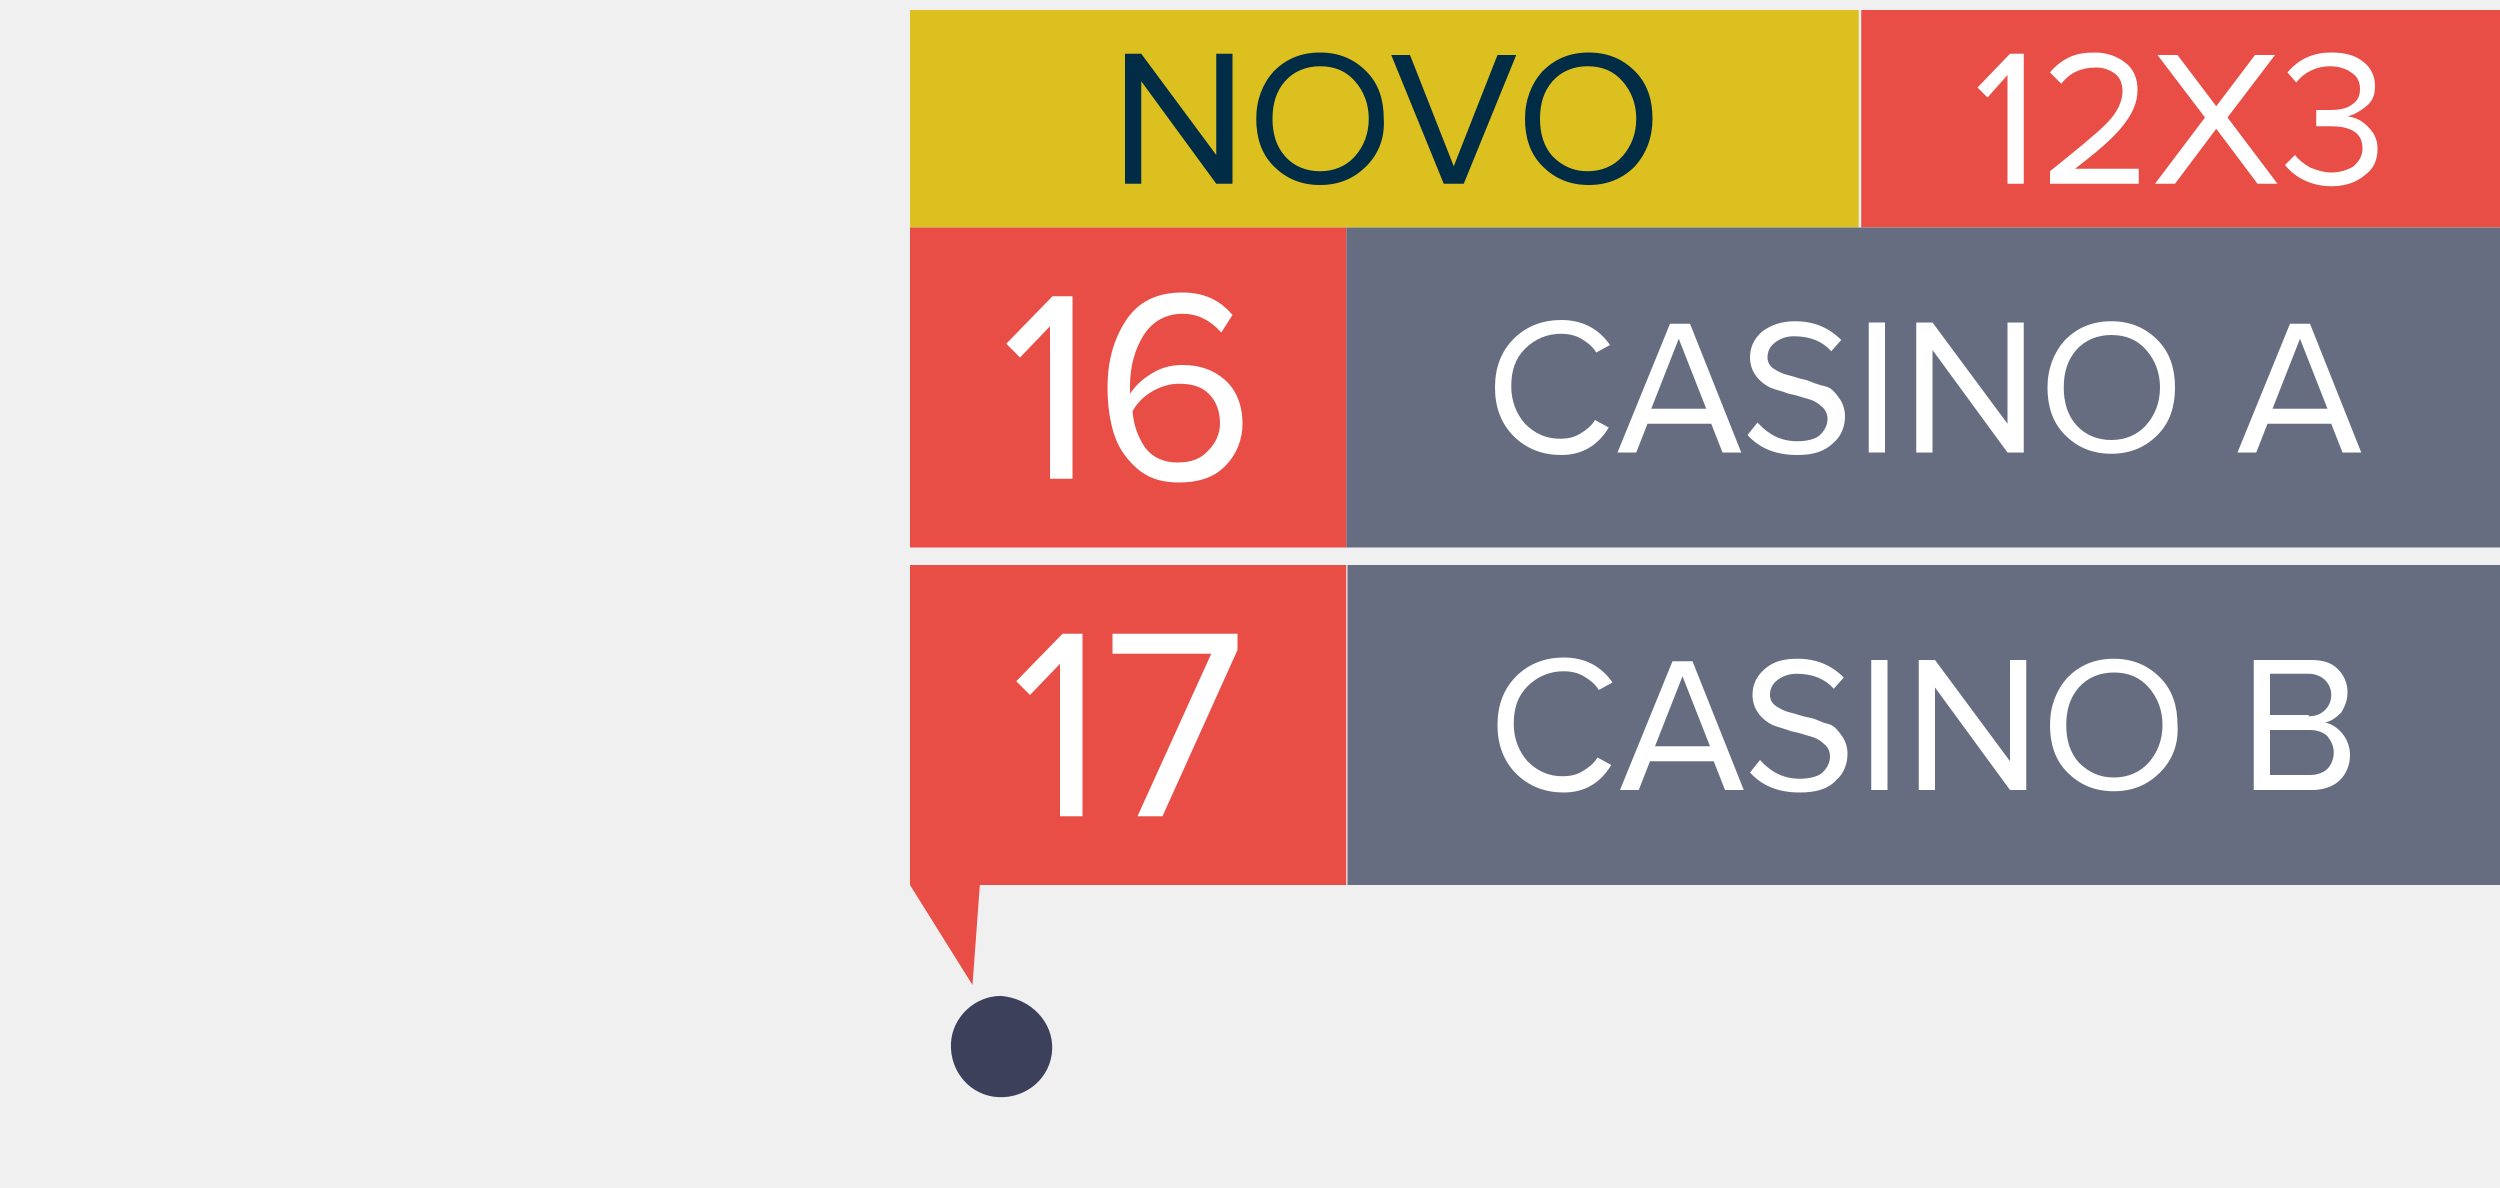
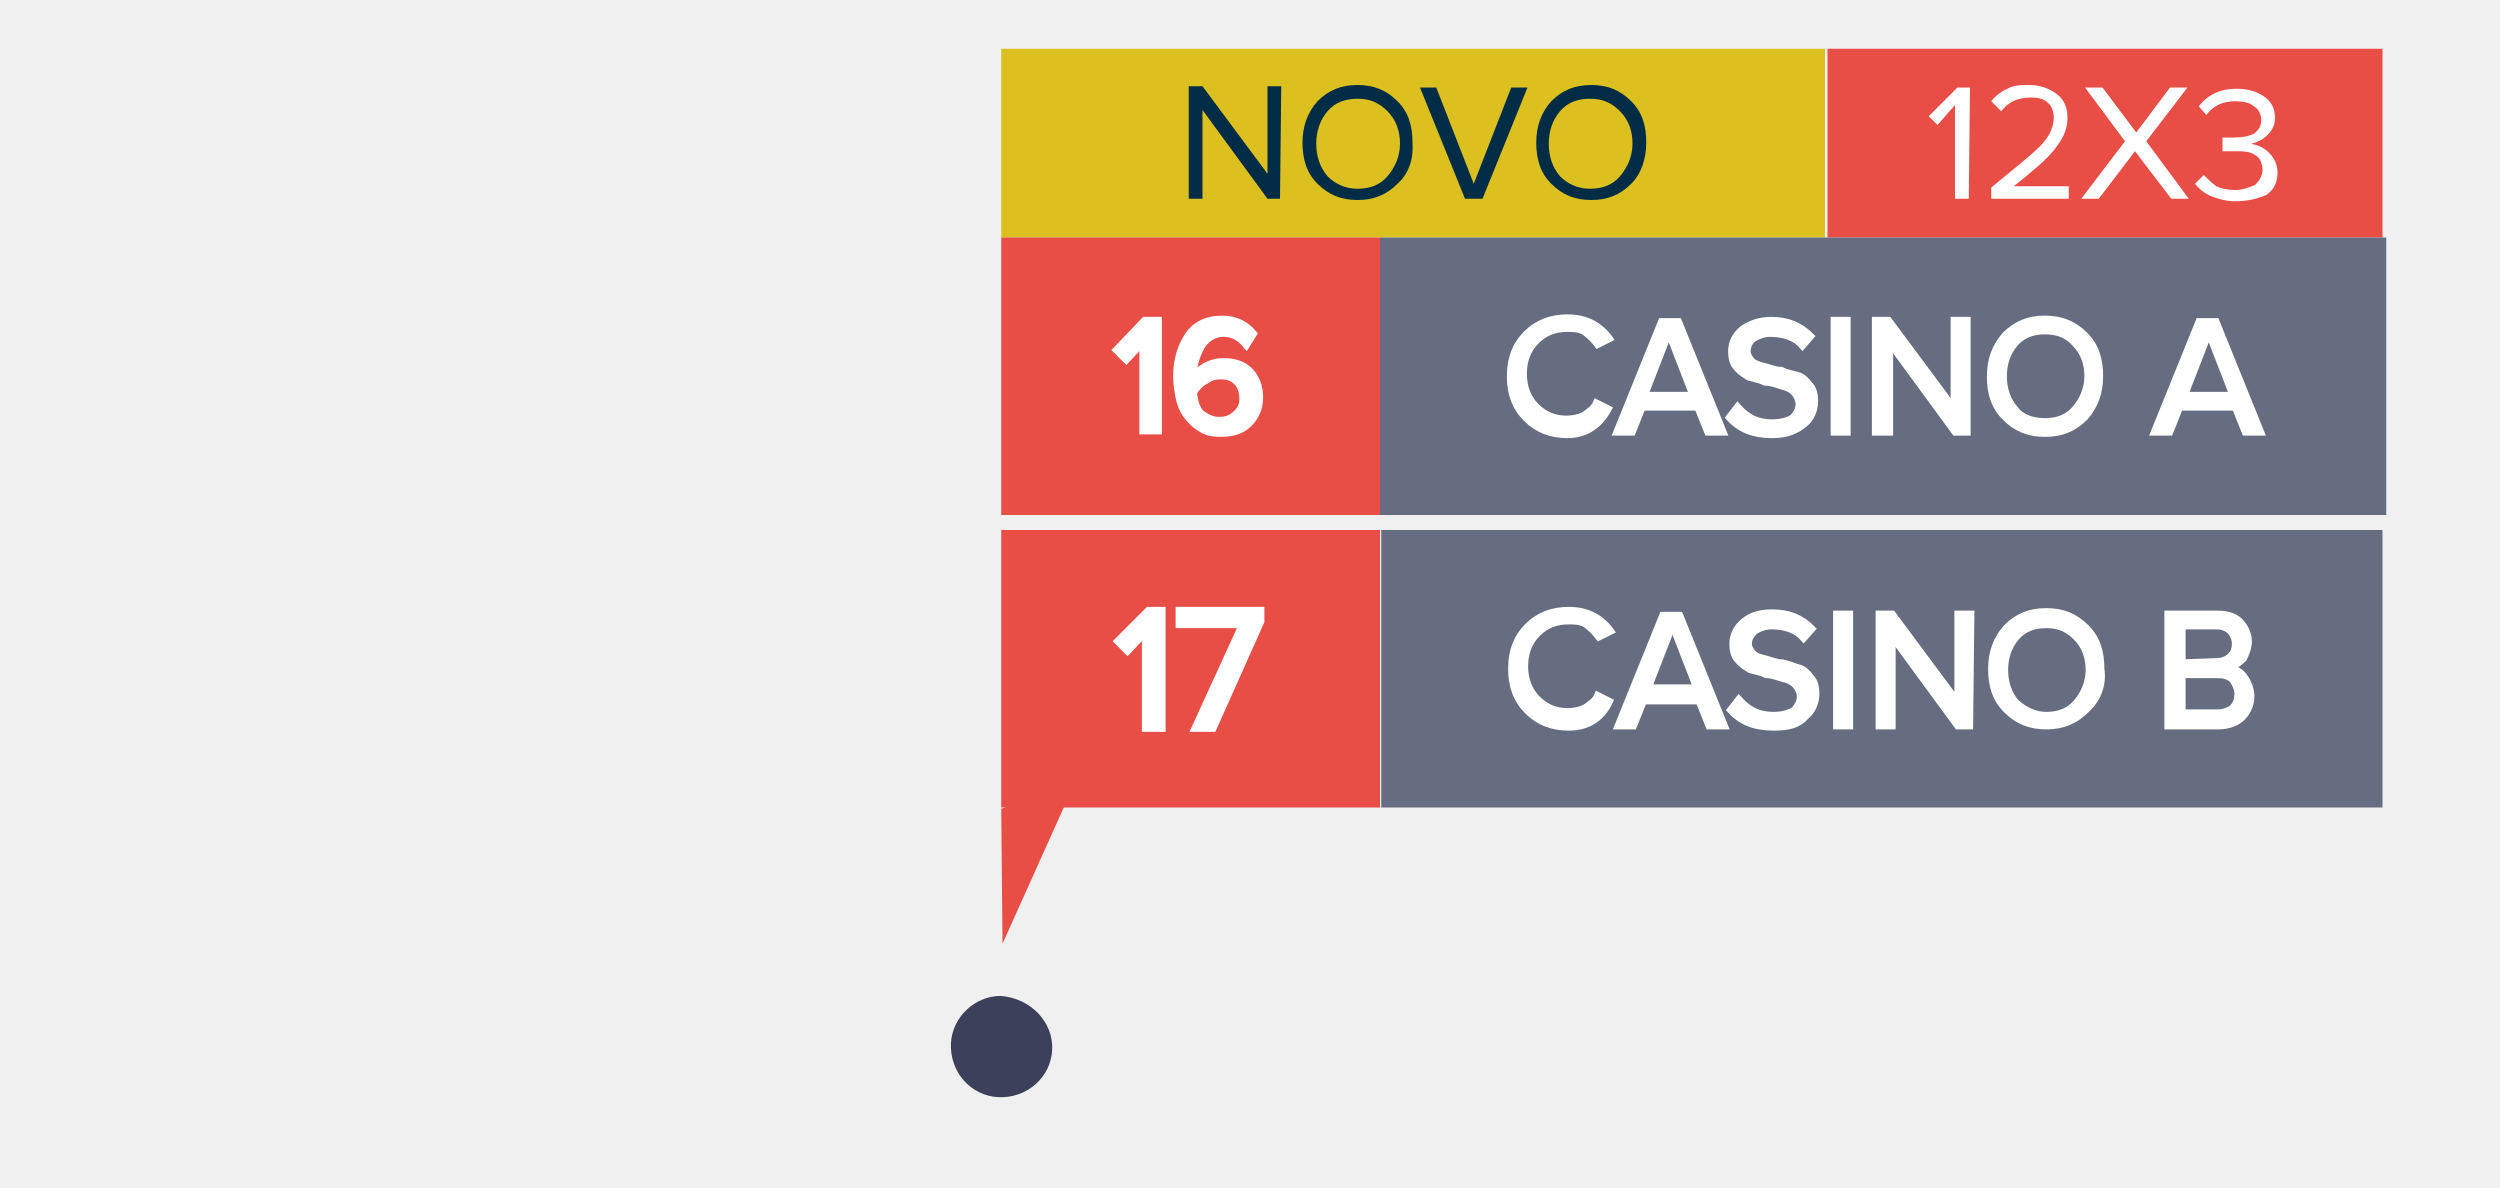
<svg xmlns="http://www.w3.org/2000/svg" version="1.1" id="Layer_1" width="200" height="95" x="0px" y="0px" viewBox="0 0 200 95" style="enable-background:new 0 0 200 95;" xml:space="preserve">
  <style type="text/css">
	.st0{opacity:0.92;fill:#2D314E;enable-background:new    ;}
	.st1{fill:none;}
	.st2{fill:#E84D46;}
	.st3{fill:#DCC020;}
	.st4{fill:#676D81;}
- 	.st5{fill:#FFFFFF;}
- 	.st6{fill:#002C46;}
+ 	.st5{fill:#FFFFFF;stroke:#FFFFFF;stroke-width:0.7;stroke-miterlimit:10;}
+ 	.st6{fill:#FFFFFF;}
+ 	.st7{fill:#002C46;}
+ 	.st8{fill:#FFFFFF;stroke:#FFFFFF;stroke-width:0.5;stroke-miterlimit:10;}
</style>
  <g id="_24_julho_novo" transform="translate(200.275 451.873)">
    <path id="Path_11" class="st0" d="M-116.1-367.9c-0.1,2.2-2,3.9-4.3,3.8c-2.2-0.1-3.9-2-3.8-4.3c0.1-2.1,1.9-3.8,4-3.8   C-117.8-372-116-370.1-116.1-367.9z" />
  </g>
  <g id="casino" transform="translate(-470.926 -104.601)">
    <g id="Group_66" transform="translate(-445.705 -152.518)">
      <rect id="Rectangle_41" x="916.7" y="274.4" class="st1" width="56.7" height="52.3" />
    </g>
  </g>
  <g>
-     <rect x="148.9" y="0.8" class="st2" width="51.1" height="17.4" />
+     <rect x="146.2" y="3.9" class="st2" width="44.4" height="15.1" />
  </g>
  <g>
-     <rect x="72.8" y="0.8" class="st3" width="75.9" height="17.4" />
+     <rect x="80.1" y="3.9" class="st3" width="65.9" height="15.1" />
  </g>
-   <rect x="107.7" y="18.2" class="st4" width="92.7" height="25.6" />
-   <rect x="59.4" y="18.2" class="st1" width="34.9" height="25.6" />
+   <rect x="110.4" y="19" class="st4" width="80.5" height="22.2" />
+   <rect x="68.5" y="19" class="st1" width="30.3" height="22.2" />
  <g>
-     <rect x="72.8" y="18.2" class="st2" width="34.9" height="25.6" />
+     <rect x="80.1" y="19" class="st2" width="30.3" height="22.2" />
  </g>
-   <rect x="148.9" y="0.8" class="st1" width="51.1" height="17.4" />
+   <rect x="146.2" y="3.9" class="st1" width="44.4" height="15.1" />
  <g>
-     <rect x="107.8" y="45.2" class="st4" width="92.2" height="25.6" />
+     <rect x="110.5" y="42.4" class="st4" width="80.1" height="22.2" />
  </g>
-   <rect x="94.3" y="45.2" class="st1" width="105.7" height="25.6" />
-   <rect x="59.4" y="45.2" class="st1" width="34.9" height="25.6" />
+   <rect x="98.8" y="42.4" class="st1" width="91.8" height="22.2" />
+   <rect x="68.5" y="42.4" class="st1" width="30.3" height="22.2" />
  <g>
-     <rect x="72.8" y="45.2" class="st2" width="34.9" height="25.6" />
+     <rect x="80.1" y="42.4" class="st2" width="30.3" height="22.2" />
  </g>
-   <polygon class="st2" points="72.8,70.8 77.8,78.8 78.6,67.9 " />
+   <polygon class="st2" points="80.1,64.7 80.2,75.5 86,62.6 " />
  <g>
-     <path class="st5" d="M85.8,38.3H84V26.1l-2.4,2.5l-1.1-1.1l3.7-3.8h1.6V38.3z" />
-     <path class="st5" d="M94.3,38.6c-1,0-1.9-0.2-2.6-0.6c-0.7-0.4-1.3-1-1.8-1.7s-0.8-1.5-1-2.4c-0.2-0.9-0.3-1.8-0.3-2.9   c0-2.1,0.5-3.9,1.5-5.4c1-1.5,2.5-2.2,4.5-2.2c1.7,0,3,0.6,4,1.8l-0.9,1.4c-0.9-1-1.9-1.5-3.1-1.5c-1.3,0-2.4,0.6-3.1,1.7   c-0.7,1.1-1.1,2.5-1.1,4.1v0.6c0.4-0.6,0.9-1.1,1.7-1.6c0.8-0.5,1.6-0.7,2.5-0.7c1.4,0,2.5,0.4,3.4,1.2c0.9,0.8,1.4,2,1.4,3.5   c0,1.3-0.5,2.5-1.4,3.4S95.9,38.6,94.3,38.6z M94.2,37c1.1,0,1.9-0.3,2.5-1c0.6-0.6,0.9-1.4,0.9-2.1c0-1-0.3-1.8-0.9-2.4   s-1.4-0.8-2.4-0.8c-0.7,0-1.4,0.2-2.1,0.6c-0.7,0.4-1.2,0.9-1.6,1.6c0.1,1.1,0.4,2,1,2.9C92.2,36.6,93.1,37,94.2,37z" />
+     <path class="st5" d="M92.6,34.4h-1.1v-7.2l-1.4,1.5L89.4,28l2.2-2.3h1C92.6,25.8,92.6,34.4,92.6,34.4z" />
+     <path class="st5" d="M97.6,34.6c-0.6,0-1.1-0.1-1.5-0.4c-0.4-0.2-0.8-0.6-1.1-1c-0.3-0.4-0.5-0.9-0.6-1.4s-0.2-1.1-0.2-1.7   c0-1.2,0.3-2.3,0.9-3.2c0.6-0.9,1.5-1.3,2.7-1.3c1,0,1.8,0.4,2.4,1.1l-0.5,0.8c-0.5-0.6-1.1-0.9-1.8-0.9c-0.8,0-1.4,0.4-1.8,1   c-0.4,0.7-0.7,1.5-0.7,2.4v0.4c0.2-0.4,0.5-0.7,1-1c0.5-0.3,1-0.4,1.5-0.4c0.8,0,1.5,0.2,2,0.7s0.8,1.2,0.8,2.1   c0,0.8-0.3,1.5-0.8,2C99.3,34.4,98.6,34.6,97.6,34.6z M97.5,33.7c0.7,0,1.1-0.2,1.5-0.6c0.4-0.4,0.5-0.8,0.5-1.2   c0-0.6-0.2-1.1-0.5-1.4c-0.4-0.4-0.8-0.5-1.4-0.5c-0.4,0-0.8,0.1-1.2,0.4c-0.4,0.2-0.7,0.5-1,1c0.1,0.7,0.2,1.2,0.6,1.7   C96.4,33.4,96.9,33.7,97.5,33.7z" />
  </g>
  <g>
-     <path class="st5" d="M161.9,14.7h-1.3V6L159,7.8L158.2,7l2.6-2.7h1.1V14.7z" />
-     <path class="st5" d="M171.1,14.7H164v-1c2.1-1.7,3.6-2.9,4.5-3.8c0.9-0.9,1.3-1.8,1.3-2.6c0-0.6-0.2-1.1-0.6-1.4   c-0.4-0.3-0.9-0.5-1.5-0.5c-1.2,0-2.1,0.4-2.8,1.3L164,5.8c0.4-0.5,0.9-0.9,1.5-1.2c0.6-0.3,1.3-0.4,2.1-0.4c0.9,0,1.8,0.3,2.4,0.8   c0.7,0.5,1,1.3,1,2.2c0,1-0.4,1.9-1.2,2.9s-2.1,2.1-3.8,3.4h5.1V14.7z" />
-     <path class="st5" d="M182.2,14.7h-1.6l-3.3-4.4l-3.3,4.4h-1.6l4-5.3l-3.8-5h1.6l3.1,4.1l3.1-4.1h1.6l-3.8,5L182.2,14.7z" />
-     <path class="st5" d="M186.5,14.9c-0.8,0-1.6-0.2-2.2-0.5c-0.6-0.3-1.1-0.7-1.5-1.2l0.8-0.8c0.3,0.4,0.7,0.7,1.2,1   c0.5,0.2,1.1,0.4,1.7,0.4c0.7,0,1.3-0.2,1.8-0.5c0.4-0.4,0.7-0.8,0.7-1.4c0-0.6-0.2-1.1-0.7-1.4c-0.5-0.3-1.1-0.4-1.9-0.4   c-0.6,0-1,0-1.1,0V8.8c0.1,0,0.5,0,1.1,0c0.7,0,1.3-0.1,1.7-0.4c0.5-0.3,0.7-0.7,0.7-1.3c0-0.5-0.2-1-0.7-1.3   c-0.4-0.3-1-0.5-1.7-0.5c-1,0-2,0.4-2.7,1.3L183,5.8c0.9-1.1,2.1-1.6,3.5-1.6c1,0,1.9,0.2,2.5,0.7c0.7,0.5,1,1.2,1,2   c0,0.7-0.2,1.2-0.7,1.6c-0.5,0.4-1,0.7-1.5,0.8c0.6,0.1,1.1,0.3,1.6,0.8s0.8,1,0.8,1.8c0,0.9-0.3,1.6-1,2.1   C188.5,14.6,187.6,14.9,186.5,14.9z" />
+     <path class="st6" d="M157.5,15.9h-1.1V8.4L155,10l-0.7-0.7l2.3-2.3h1L157.5,15.9L157.5,15.9z" />
+     <path class="st6" d="M165.5,15.9h-6.2v-0.9c1.8-1.5,3.1-2.5,3.9-3.3s1.1-1.6,1.1-2.3c0-0.5-0.2-1-0.5-1.2c-0.3-0.3-0.8-0.4-1.3-0.4   c-1,0-1.8,0.3-2.4,1.1l-0.8-0.8c0.3-0.4,0.8-0.8,1.3-1c0.5-0.3,1.1-0.3,1.8-0.3c0.8,0,1.6,0.3,2.1,0.7c0.6,0.4,0.9,1.1,0.9,1.9   c0,0.9-0.3,1.6-1,2.5c-0.7,0.9-1.8,1.8-3.3,3h4.4V15.9z" />
+     <path class="st6" d="M175.1,15.9h-1.4l-2.9-3.8l-2.9,3.8h-1.4l3.5-4.6L166.8,7h1.4l2.7,3.6l2.7-3.6h1.4l-3.3,4.3L175.1,15.9z" />
+     <path class="st6" d="M178.8,16.1c-0.7,0-1.4-0.2-1.9-0.4s-1-0.6-1.3-1l0.7-0.7c0.3,0.3,0.6,0.6,1,0.9c0.4,0.2,1,0.3,1.5,0.3   c0.6,0,1.1-0.2,1.6-0.4c0.3-0.3,0.6-0.7,0.6-1.2c0-0.5-0.2-1-0.6-1.2c-0.4-0.3-1-0.3-1.6-0.3c-0.5,0-0.9,0-1,0v-1.1   c0.1,0,0.4,0,1,0c0.6,0,1.1-0.1,1.5-0.3c0.4-0.3,0.6-0.6,0.6-1.1c0-0.4-0.2-0.9-0.6-1.1c-0.3-0.3-0.9-0.4-1.5-0.4   c-0.9,0-1.7,0.3-2.3,1.1l-0.6-0.7c0.8-1,1.8-1.4,3-1.4c0.9,0,1.6,0.2,2.2,0.6c0.6,0.4,0.9,1,0.9,1.7c0,0.6-0.2,1-0.6,1.4   s-0.9,0.6-1.3,0.7c0.5,0.1,1,0.3,1.4,0.7c0.4,0.4,0.7,0.9,0.7,1.6c0,0.8-0.3,1.4-0.9,1.8C180.6,15.9,179.8,16.1,178.8,16.1z" />
  </g>
  <g>
-     <path class="st6" d="M98.5,14.7h-1.2l-6-8.2v8.2h-1.3V4.3h1.3l6,8.1V4.3h1.3V14.7z" />
-     <path class="st6" d="M109.3,13.3c-1,1-2.2,1.5-3.7,1.5s-2.7-0.5-3.7-1.5c-1-1-1.4-2.3-1.4-3.8c0-1.5,0.5-2.8,1.4-3.8   c1-1,2.2-1.5,3.7-1.5s2.7,0.5,3.7,1.5c1,1,1.4,2.3,1.4,3.8C110.8,11,110.3,12.3,109.3,13.3z M105.6,13.7c1.1,0,2.1-0.4,2.8-1.2   c0.7-0.8,1.1-1.8,1.1-3c0-1.2-0.4-2.2-1.1-3c-0.7-0.8-1.6-1.2-2.8-1.2c-1.1,0-2.1,0.4-2.8,1.2c-0.7,0.8-1,1.8-1,3   c0,1.2,0.3,2.2,1,3C103.5,13.3,104.5,13.7,105.6,13.7z" />
-     <path class="st6" d="M117.1,14.7h-1.6l-4.2-10.3h1.5l3.5,8.9l3.5-8.9h1.5L117.1,14.7z" />
-     <path class="st6" d="M130.8,13.3c-1,1-2.2,1.5-3.7,1.5s-2.7-0.5-3.7-1.5c-1-1-1.4-2.3-1.4-3.8c0-1.5,0.5-2.8,1.4-3.8   c1-1,2.2-1.5,3.7-1.5s2.7,0.5,3.7,1.5c1,1,1.4,2.3,1.4,3.8C132.2,11,131.7,12.3,130.8,13.3z M127,13.7c1.1,0,2.1-0.4,2.8-1.2   c0.7-0.8,1.1-1.8,1.1-3c0-1.2-0.4-2.2-1.1-3c-0.7-0.8-1.6-1.2-2.8-1.2c-1.1,0-2.1,0.4-2.8,1.2c-0.7,0.8-1,1.8-1,3   c0,1.2,0.3,2.2,1,3C125,13.3,125.9,13.7,127,13.7z" />
+     <path class="st7" d="M102.4,15.9h-1l-5.2-7.1v7.1h-1.1v-9h1.1l5.2,7v-7h1.1L102.4,15.9L102.4,15.9z" />
+     <path class="st7" d="M111.8,14.7c-0.9,0.9-1.9,1.3-3.2,1.3c-1.3,0-2.3-0.4-3.2-1.3c-0.9-0.9-1.2-2-1.2-3.3s0.4-2.4,1.2-3.3   c0.9-0.9,1.9-1.3,3.2-1.3c1.3,0,2.3,0.4,3.2,1.3s1.2,2,1.2,3.3C113.1,12.7,112.7,13.9,111.8,14.7z M108.6,15.1c1,0,1.8-0.3,2.4-1   c0.6-0.7,1-1.6,1-2.6s-0.3-1.9-1-2.6s-1.4-1-2.4-1c-1,0-1.8,0.3-2.4,1c-0.6,0.7-0.9,1.6-0.9,2.6s0.3,1.9,0.9,2.6   C106.8,14.7,107.6,15.1,108.6,15.1z" />
+     <path class="st7" d="M118.6,15.9h-1.4L113.6,7h1.3l3,7.7l3-7.7h1.3L118.6,15.9z" />
+     <path class="st7" d="M130.5,14.7c-0.9,0.9-1.9,1.3-3.2,1.3c-1.3,0-2.3-0.4-3.2-1.3s-1.2-2-1.2-3.3s0.4-2.4,1.2-3.3   c0.9-0.9,1.9-1.3,3.2-1.3c1.3,0,2.3,0.4,3.2,1.3c0.9,0.9,1.2,2,1.2,3.3S131.3,13.9,130.5,14.7z M127.2,15.1c1,0,1.8-0.3,2.4-1   c0.6-0.7,1-1.6,1-2.6s-0.3-1.9-1-2.6s-1.4-1-2.4-1c-1,0-1.8,0.3-2.4,1c-0.6,0.7-0.9,1.6-0.9,2.6s0.3,1.9,0.9,2.6   C125.4,14.7,126.2,15.1,127.2,15.1z" />
  </g>
  <g>
-     <path class="st5" d="M124.9,36.4c-1.5,0-2.8-0.5-3.8-1.5s-1.5-2.3-1.5-3.9c0-1.6,0.5-2.9,1.5-3.9s2.3-1.5,3.8-1.5   c1.7,0,3,0.7,3.9,2l-1.1,0.6c-0.3-0.5-0.7-0.8-1.2-1.1c-0.5-0.3-1.1-0.4-1.6-0.4c-1.1,0-2.1,0.4-2.9,1.2c-0.8,0.8-1.1,1.8-1.1,3   c0,1.2,0.4,2.2,1.1,3c0.8,0.8,1.7,1.2,2.8,1.2c0.6,0,1.1-0.1,1.6-0.4c0.5-0.3,0.9-0.6,1.2-1.1l1.1,0.6   C127.8,35.7,126.5,36.4,124.9,36.4z" />
-     <path class="st5" d="M139.3,36.2h-1.5l-0.9-2.3h-5.1l-0.9,2.3h-1.5l4.2-10.3h1.6L139.3,36.2z M136.5,32.7l-2.2-5.6l-2.2,5.6H136.5z   " />
-     <path class="st5" d="M143.8,36.4c-1.7,0-3-0.5-4-1.6l0.8-1c0.9,1,1.9,1.5,3.2,1.5c0.8,0,1.5-0.2,1.8-0.5c0.4-0.4,0.6-0.8,0.6-1.3   c0-0.4-0.2-0.8-0.5-1c-0.3-0.3-0.7-0.5-1.1-0.6s-0.9-0.3-1.5-0.4c-0.5-0.2-1-0.3-1.5-0.5c-0.4-0.2-0.8-0.5-1.1-0.9   c-0.3-0.4-0.5-0.9-0.5-1.5c0-0.8,0.3-1.5,1-2.1c0.7-0.5,1.5-0.8,2.6-0.8c1.5,0,2.7,0.5,3.7,1.5l-0.8,0.9c-0.7-0.8-1.7-1.2-3-1.2   c-0.6,0-1.1,0.2-1.5,0.5c-0.4,0.3-0.6,0.7-0.6,1.2c0,0.4,0.2,0.7,0.5,0.9c0.3,0.2,0.7,0.4,1.1,0.5c0.5,0.1,0.9,0.3,1.5,0.4   c0.5,0.2,1,0.4,1.5,0.5s0.8,0.5,1.1,0.9c0.3,0.4,0.5,0.9,0.5,1.5c0,0.8-0.3,1.6-0.9,2.1C146,36.1,145.1,36.4,143.8,36.4z" />
-     <path class="st5" d="M150.8,36.2h-1.3V25.8h1.3V36.2z" />
-     <path class="st5" d="M161.8,36.2h-1.2l-6-8.2v8.2h-1.3V25.8h1.3l6,8.1v-8.1h1.3V36.2z" />
-     <path class="st5" d="M172.6,34.8c-1,1-2.2,1.5-3.7,1.5s-2.7-0.5-3.7-1.5c-1-1-1.4-2.3-1.4-3.8s0.5-2.8,1.4-3.8c1-1,2.2-1.5,3.7-1.5   s2.7,0.5,3.7,1.5c1,1,1.4,2.3,1.4,3.8S173.6,33.8,172.6,34.8z M168.9,35.2c1.1,0,2.1-0.4,2.8-1.2c0.7-0.8,1.1-1.8,1.1-3   c0-1.2-0.4-2.2-1.1-3c-0.7-0.8-1.6-1.2-2.8-1.2c-1.1,0-2.1,0.4-2.8,1.2c-0.7,0.8-1,1.8-1,3c0,1.2,0.3,2.2,1,3   C166.8,34.8,167.8,35.2,168.9,35.2z" />
-     <path class="st5" d="M188.9,36.2h-1.5l-0.9-2.3h-5.1l-0.9,2.3H179l4.2-10.3h1.6L188.9,36.2z M186.2,32.7l-2.2-5.6l-2.2,5.6H186.2z" />
+     <path class="st8" d="M125.4,34.8c-1.3,0-2.4-0.4-3.3-1.3s-1.3-2-1.3-3.4c0-1.4,0.4-2.5,1.3-3.4c0.9-0.9,2-1.3,3.3-1.3   c1.5,0,2.6,0.6,3.4,1.7l-1,0.5c-0.3-0.4-0.6-0.7-1-1c-0.4-0.3-1-0.3-1.4-0.3c-1,0-1.8,0.3-2.5,1s-1,1.6-1,2.6c0,1,0.3,1.9,1,2.6   c0.7,0.7,1.5,1,2.4,1c0.5,0,1-0.1,1.4-0.3c0.4-0.3,0.8-0.5,1-1l1,0.5C127.9,34.2,126.7,34.8,125.4,34.8z" />
+     <path class="st8" d="M137.9,34.6h-1.3l-0.8-2h-4.4l-0.8,2h-1.3l3.6-8.9h1.4L137.9,34.6z M135.4,31.6l-1.9-4.9l-1.9,4.9H135.4z" />
+     <path class="st8" d="M141.8,34.8c-1.5,0-2.6-0.4-3.5-1.4l0.7-0.9c0.8,0.9,1.6,1.3,2.8,1.3c0.7,0,1.3-0.2,1.6-0.4   c0.3-0.3,0.5-0.7,0.5-1.1c0-0.3-0.2-0.7-0.4-0.9c-0.3-0.3-0.6-0.4-1-0.5c-0.3-0.1-0.8-0.3-1.3-0.3c-0.4-0.2-0.9-0.3-1.3-0.4   c-0.3-0.2-0.7-0.4-1-0.8c-0.3-0.3-0.4-0.8-0.4-1.3c0-0.7,0.3-1.3,0.9-1.8c0.6-0.4,1.3-0.7,2.3-0.7c1.3,0,2.3,0.4,3.2,1.3l-0.7,0.8   c-0.6-0.7-1.5-1-2.6-1c-0.5,0-1,0.2-1.3,0.4s-0.5,0.6-0.5,1c0,0.3,0.2,0.6,0.4,0.8s0.6,0.3,1,0.4c0.4,0.1,0.8,0.3,1.3,0.3   c0.4,0.2,0.9,0.3,1.3,0.4c0.4,0.1,0.7,0.4,1,0.8c0.3,0.3,0.4,0.8,0.4,1.3c0,0.7-0.3,1.4-0.8,1.8C143.7,34.5,142.9,34.8,141.8,34.8z   " />
+     <path class="st8" d="M147.8,34.6h-1.1v-9h1.1V34.6z" />
+     <path class="st8" d="M157.4,34.6h-1l-5.2-7.1v7.1H150v-9h1.1l5.2,7v-7h1.1L157.4,34.6L157.4,34.6z" />
+     <path class="st8" d="M166.8,33.4c-0.9,0.9-1.9,1.3-3.2,1.3s-2.3-0.4-3.2-1.3c-0.9-0.9-1.2-2-1.2-3.3s0.4-2.4,1.2-3.3   c0.9-0.9,1.9-1.3,3.2-1.3s2.3,0.4,3.2,1.3c0.9,0.9,1.2,2,1.2,3.3S167.6,32.5,166.8,33.4z M163.6,33.7c1,0,1.8-0.3,2.4-1   c0.6-0.7,1-1.6,1-2.6s-0.3-1.9-1-2.6c-0.6-0.7-1.4-1-2.4-1c-1,0-1.8,0.3-2.4,1c-0.6,0.7-0.9,1.6-0.9,2.6s0.3,1.9,0.9,2.6   C161.7,33.4,162.6,33.7,163.6,33.7z" />
+     <path class="st8" d="M180.9,34.6h-1.3l-0.8-2h-4.4l-0.8,2h-1.3l3.6-8.9h1.4L180.9,34.6z M178.6,31.6l-1.9-4.9l-1.9,4.9H178.6z" />
  </g>
  <g>
-     <path class="st5" d="M86.6,65.3h-1.8V53.1l-2.4,2.5l-1.1-1.1l3.7-3.8h1.6V65.3z" />
-     <path class="st5" d="M93,65.3h-2l5.9-13H89v-1.6h10v1.3L93,65.3z" />
+     <path class="st5" d="M92.9,58.2h-1.2v-7.8L90.2,52l-0.7-0.7l2.4-2.4h1C92.9,48.9,92.9,58.2,92.9,58.2z" />
+     <path class="st5" d="M97,58.2h-1.3l3.8-8.3h-5.1v-1h6.4v0.8L97,58.2z" />
  </g>
  <g>
-     <path class="st5" d="M125.1,63.4c-1.5,0-2.8-0.5-3.8-1.5c-1-1-1.5-2.3-1.5-3.9c0-1.6,0.5-2.9,1.5-3.9c1-1,2.3-1.5,3.8-1.5   c1.7,0,3,0.7,3.9,2l-1.1,0.6c-0.3-0.5-0.7-0.8-1.2-1.1c-0.5-0.3-1.1-0.4-1.6-0.4c-1.1,0-2.1,0.4-2.9,1.2c-0.8,0.8-1.1,1.8-1.1,3   c0,1.2,0.4,2.2,1.1,3c0.8,0.8,1.7,1.2,2.8,1.2c0.6,0,1.1-0.1,1.6-0.4c0.5-0.3,0.9-0.6,1.2-1.1l1.1,0.6   C128,62.7,126.7,63.4,125.1,63.4z" />
-     <path class="st5" d="M139.5,63.2H138l-0.9-2.3H132l-0.9,2.3h-1.5l4.2-10.3h1.6L139.5,63.2z M136.8,59.7l-2.2-5.6l-2.2,5.6H136.8z" />
-     <path class="st5" d="M144,63.4c-1.7,0-3-0.5-4-1.6l0.8-1c0.9,1,1.9,1.5,3.2,1.5c0.8,0,1.5-0.2,1.8-0.5c0.4-0.4,0.6-0.8,0.6-1.3   c0-0.4-0.2-0.8-0.5-1c-0.3-0.3-0.7-0.5-1.1-0.6s-0.9-0.3-1.5-0.4c-0.5-0.2-1-0.3-1.5-0.5c-0.4-0.2-0.8-0.5-1.1-0.9   c-0.3-0.4-0.5-0.9-0.5-1.5c0-0.8,0.3-1.5,1-2.1s1.5-0.8,2.6-0.8c1.5,0,2.7,0.5,3.7,1.5l-0.8,0.9c-0.7-0.8-1.7-1.2-3-1.2   c-0.6,0-1.1,0.2-1.5,0.5c-0.4,0.3-0.6,0.7-0.6,1.2c0,0.4,0.2,0.7,0.5,0.9c0.3,0.2,0.7,0.4,1.1,0.5c0.5,0.1,0.9,0.3,1.5,0.4   s1,0.4,1.5,0.5s0.8,0.5,1.1,0.9c0.3,0.4,0.5,0.9,0.5,1.5c0,0.8-0.3,1.6-0.9,2.1C146.3,63.1,145.3,63.4,144,63.4z" />
-     <path class="st5" d="M151,63.2h-1.3V52.8h1.3V63.2z" />
-     <path class="st5" d="M162,63.2h-1.2l-6-8.2v8.2h-1.3V52.8h1.3l6,8.1v-8.1h1.3V63.2z" />
-     <path class="st5" d="M172.8,61.8c-1,1-2.2,1.5-3.7,1.5s-2.7-0.5-3.7-1.5c-1-1-1.4-2.3-1.4-3.8c0-1.5,0.5-2.8,1.4-3.8   c1-1,2.2-1.5,3.7-1.5s2.7,0.5,3.7,1.5c1,1,1.4,2.3,1.4,3.8C174.3,59.5,173.8,60.8,172.8,61.8z M169.1,62.2c1.1,0,2.1-0.4,2.8-1.2   c0.7-0.8,1.1-1.8,1.1-3c0-1.2-0.4-2.2-1.1-3c-0.7-0.8-1.6-1.2-2.8-1.2c-1.1,0-2.1,0.4-2.8,1.2c-0.7,0.8-1,1.8-1,3   c0,1.2,0.3,2.2,1,3C167.1,61.8,168,62.2,169.1,62.2z" />
-     <path class="st5" d="M185,63.2h-4.7V52.8h4.6c0.9,0,1.6,0.2,2.1,0.7c0.5,0.5,0.8,1.1,0.8,1.9c0,0.6-0.2,1.1-0.5,1.6   c-0.4,0.4-0.8,0.7-1.3,0.8c0.5,0.1,1,0.4,1.4,0.9c0.4,0.5,0.6,1.1,0.6,1.7c0,0.8-0.3,1.5-0.8,2C186.7,62.9,185.9,63.2,185,63.2z    M184.7,57.3c0.6,0,1-0.2,1.3-0.5c0.3-0.3,0.5-0.7,0.5-1.2s-0.2-0.9-0.5-1.2s-0.8-0.5-1.3-0.5h-3.1v3.3H184.7z M184.8,62   c0.6,0,1.1-0.2,1.4-0.5c0.3-0.3,0.5-0.8,0.5-1.3c0-0.5-0.2-0.9-0.5-1.3c-0.3-0.3-0.8-0.5-1.4-0.5h-3.2V62H184.8z" />
+     <path class="st8" d="M125.5,58.2c-1.3,0-2.4-0.4-3.3-1.3s-1.3-2-1.3-3.4s0.4-2.5,1.3-3.4c0.9-0.9,2-1.3,3.3-1.3   c1.5,0,2.6,0.6,3.4,1.7l-1,0.5c-0.3-0.4-0.6-0.7-1-1c-0.4-0.3-1-0.3-1.4-0.3c-1,0-1.8,0.3-2.5,1c-0.7,0.7-1,1.6-1,2.6   s0.3,1.9,1,2.6c0.7,0.7,1.5,1,2.4,1c0.5,0,1-0.1,1.4-0.3c0.4-0.3,0.8-0.5,1-1l1,0.5C128.1,57.6,126.9,58.2,125.5,58.2z" />
+     <path class="st8" d="M138,58.1h-1.3l-0.8-2h-4.4l-0.8,2h-1.3l3.6-8.9h1.4L138,58.1z M135.7,55l-1.9-4.9l-1.9,4.9H135.7z" />
+     <path class="st8" d="M141.9,58.2c-1.5,0-2.6-0.4-3.5-1.4l0.7-0.9c0.8,0.9,1.6,1.3,2.8,1.3c0.7,0,1.3-0.2,1.6-0.4   c0.3-0.3,0.5-0.7,0.5-1.1c0-0.3-0.2-0.7-0.4-0.9c-0.3-0.3-0.6-0.4-1-0.5s-0.8-0.3-1.3-0.3c-0.4-0.2-0.9-0.3-1.3-0.4   c-0.3-0.2-0.7-0.4-1-0.8c-0.3-0.3-0.4-0.8-0.4-1.3c0-0.7,0.3-1.3,0.9-1.8c0.6-0.5,1.3-0.7,2.3-0.7c1.3,0,2.3,0.4,3.2,1.3l-0.7,0.8   c-0.6-0.7-1.5-1-2.6-1c-0.5,0-1,0.2-1.3,0.4c-0.3,0.3-0.5,0.6-0.5,1c0,0.3,0.2,0.6,0.4,0.8s0.6,0.3,1,0.4c0.4,0.1,0.8,0.3,1.3,0.3   c0.5,0.1,0.9,0.3,1.3,0.4c0.4,0.1,0.7,0.4,1,0.8c0.3,0.3,0.4,0.8,0.4,1.3c0,0.7-0.3,1.4-0.8,1.8C143.9,58,143.1,58.2,141.9,58.2z" />
+     <path class="st8" d="M148,58.1h-1.1v-9h1.1V58.1z" />
+     <path class="st8" d="M157.6,58.1h-1l-5.2-7.1v7.1h-1.1v-9h1.1l5.2,7v-7h1.1L157.6,58.1L157.6,58.1z" />
+     <path class="st8" d="M166.9,56.8c-0.9,0.9-1.9,1.3-3.2,1.3s-2.3-0.4-3.2-1.3s-1.2-2-1.2-3.3c0-1.3,0.4-2.4,1.2-3.3   c0.9-0.9,1.9-1.3,3.2-1.3s2.3,0.4,3.2,1.3c0.9,0.9,1.2,2,1.2,3.3C168.3,54.8,167.8,56,166.9,56.8z M163.7,57.2c1,0,1.8-0.3,2.4-1   c0.6-0.7,1-1.6,1-2.6s-0.3-1.9-1-2.6s-1.4-1-2.4-1c-1,0-1.8,0.3-2.4,1s-0.9,1.6-0.9,2.6s0.3,1.9,0.9,2.6   C162,56.8,162.8,57.2,163.7,57.2z" />
+     <path class="st8" d="M177.5,58.1h-4.1v-9h4c0.8,0,1.4,0.2,1.8,0.6c0.4,0.4,0.7,1,0.7,1.6c0,0.5-0.2,1-0.4,1.4   c-0.3,0.3-0.7,0.6-1.1,0.7c0.4,0.1,0.9,0.3,1.2,0.8c0.3,0.4,0.5,1,0.5,1.5c0,0.7-0.3,1.3-0.7,1.7S178.3,58.1,177.5,58.1z    M177.3,52.9c0.5,0,0.9-0.2,1.1-0.4c0.3-0.3,0.4-0.6,0.4-1s-0.2-0.8-0.4-1c-0.3-0.3-0.7-0.4-1.1-0.4h-2.7v2.9L177.3,52.9   L177.3,52.9z M177.4,57c0.5,0,1-0.2,1.2-0.4c0.3-0.3,0.4-0.7,0.4-1.1s-0.2-0.8-0.4-1.1c-0.3-0.3-0.7-0.4-1.2-0.4h-2.8V57H177.4z" />
  </g>
</svg>
